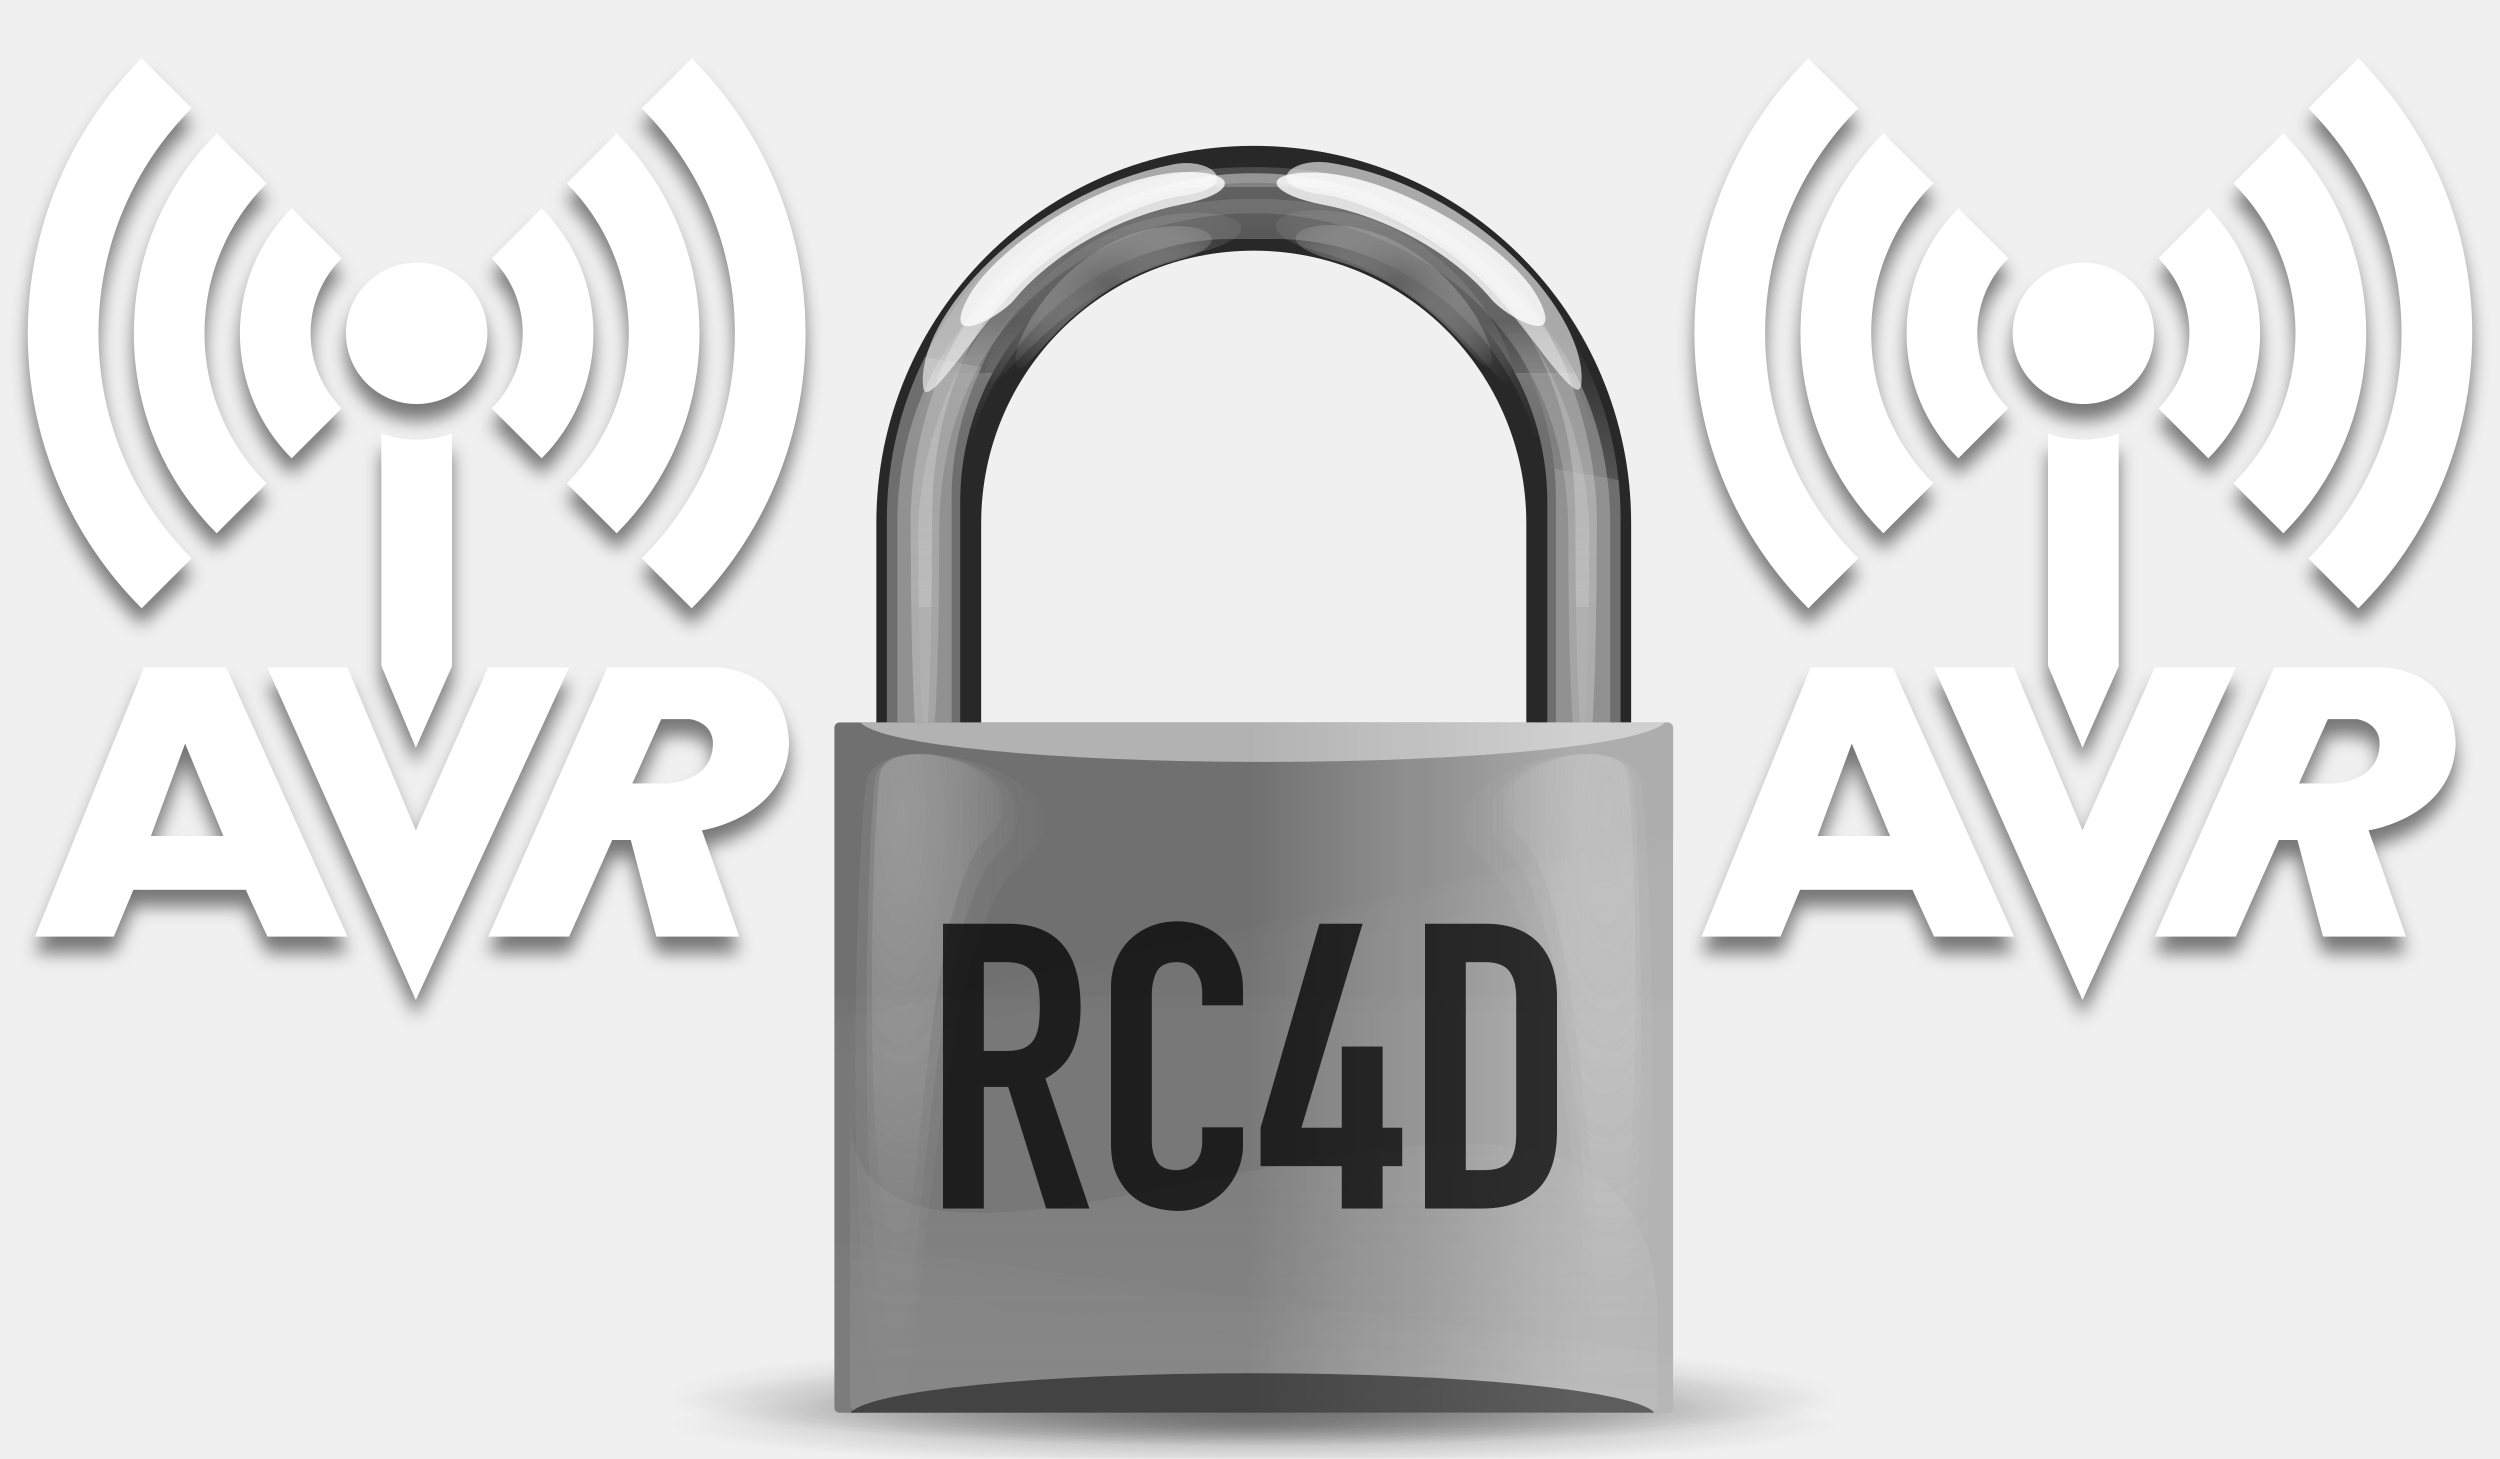
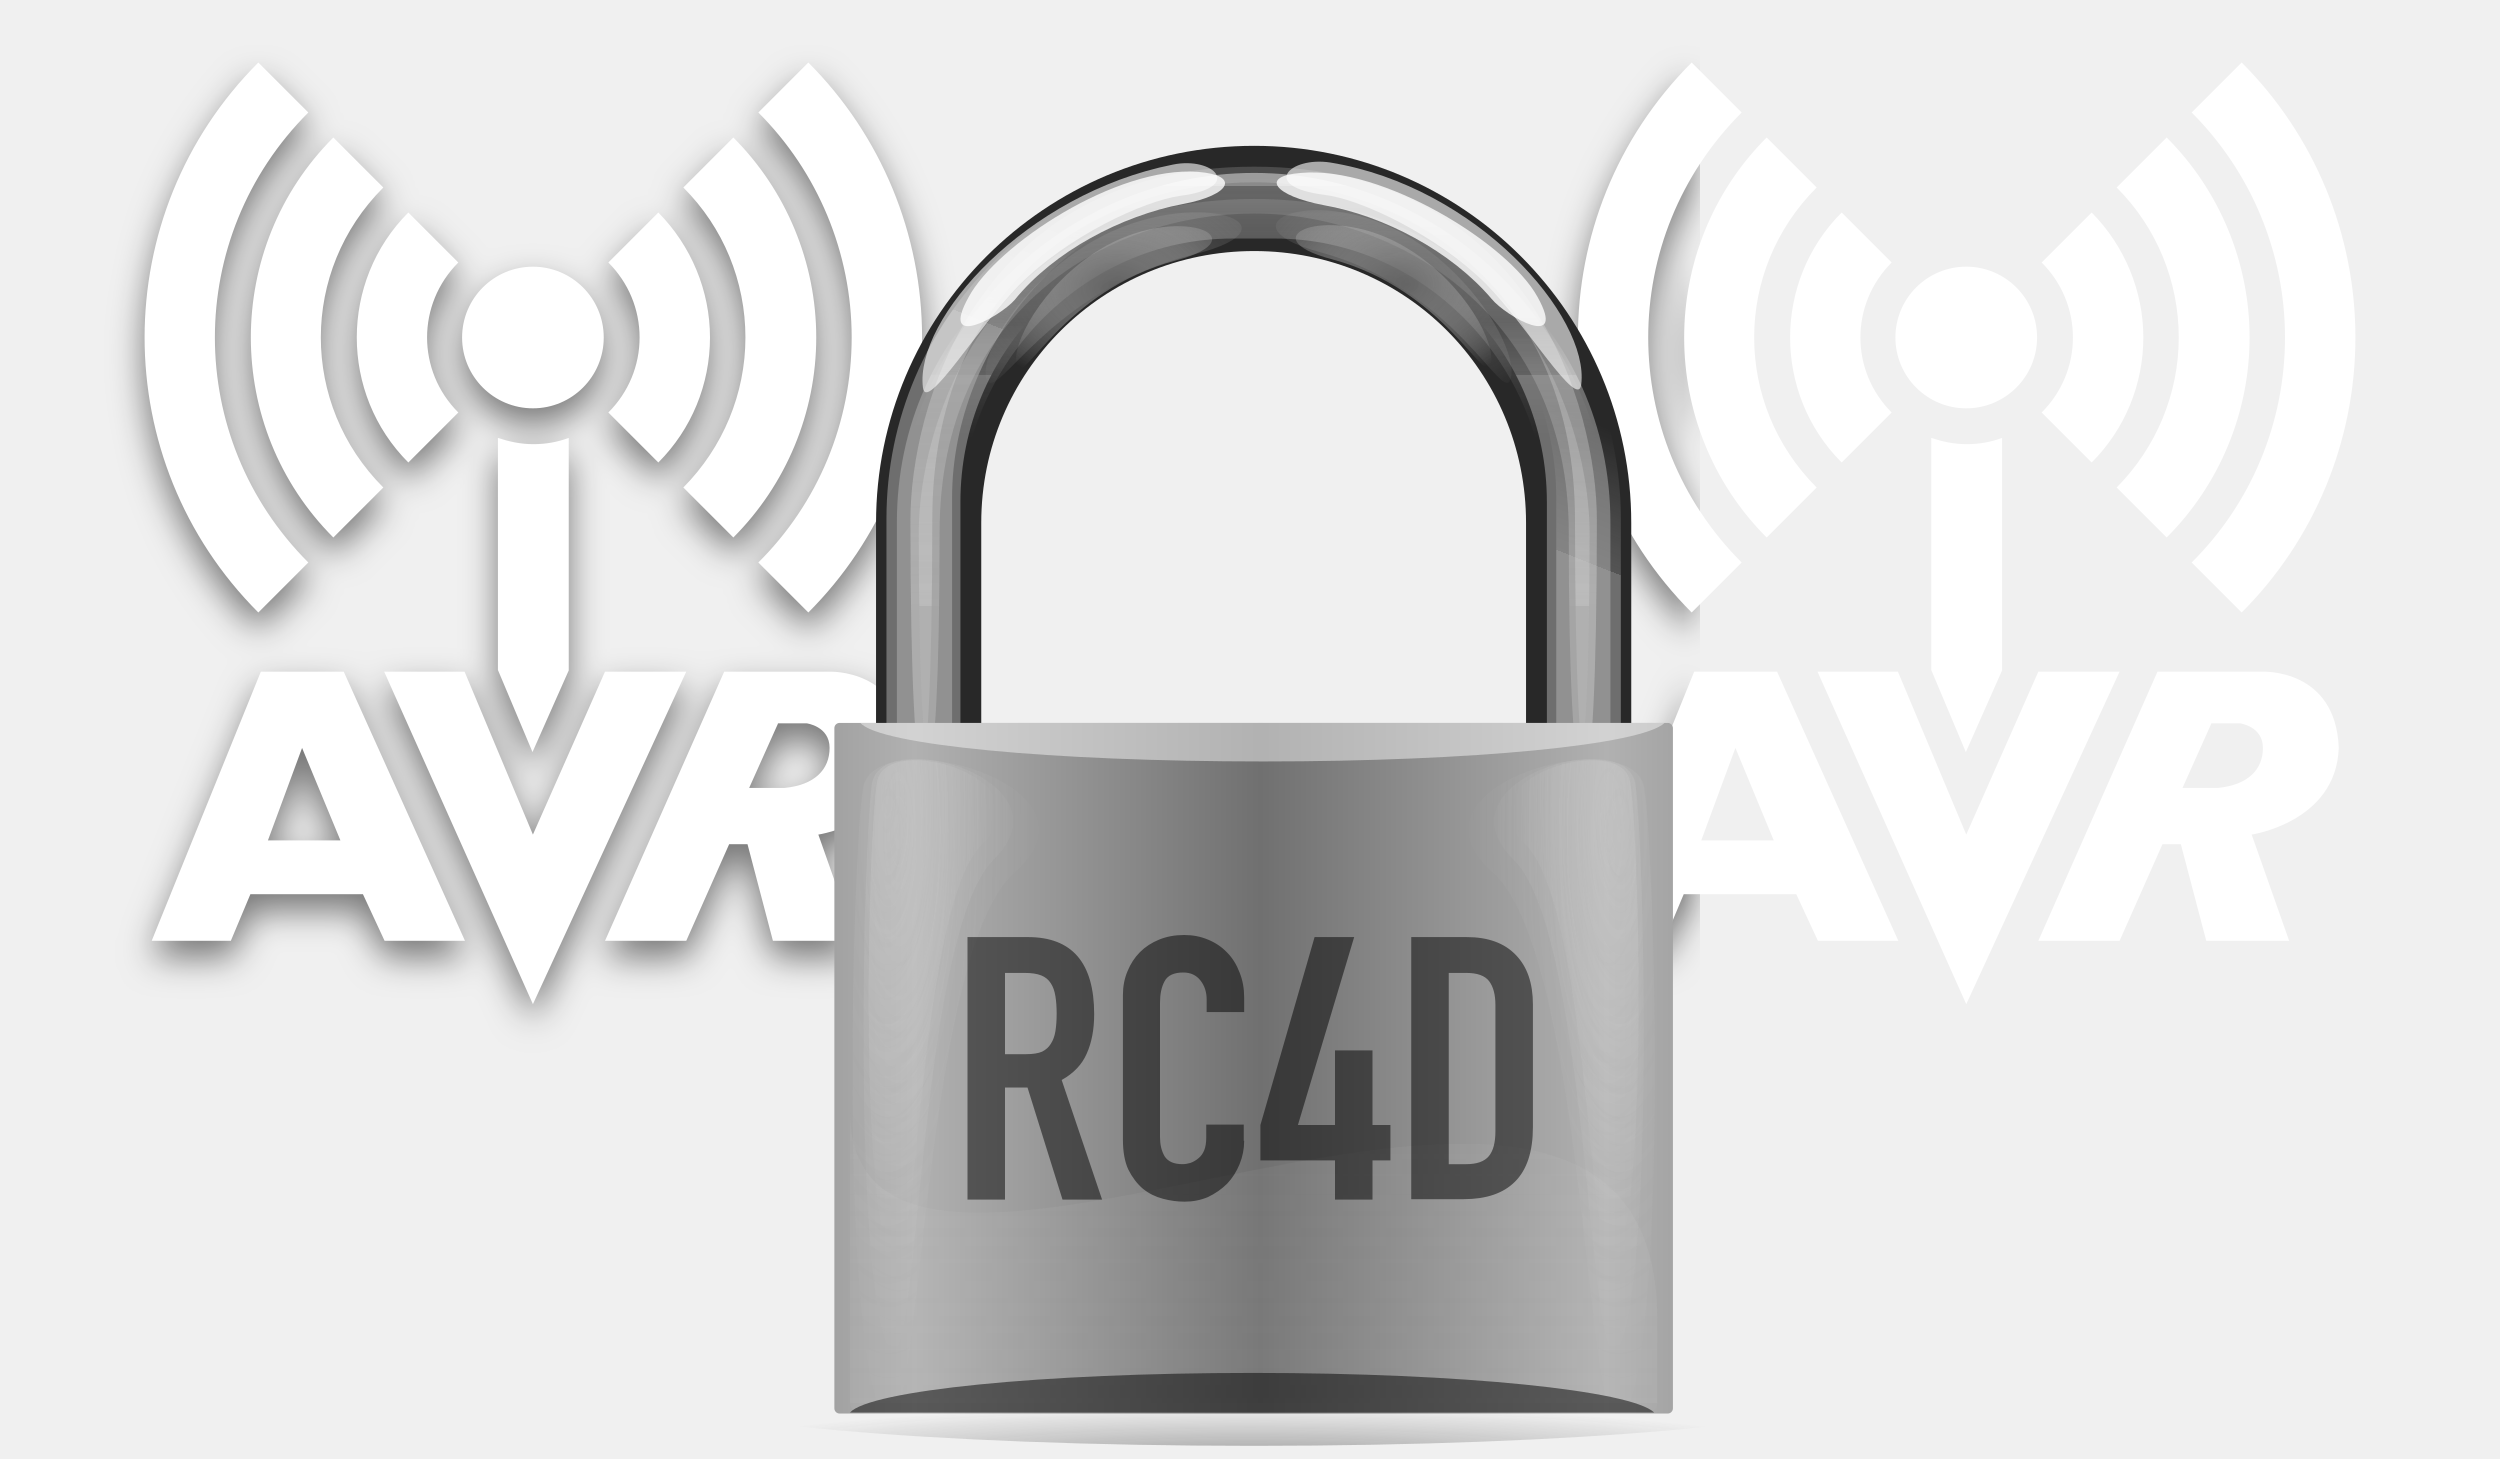
- <svg xmlns="http://www.w3.org/2000/svg" width="600" height="350" viewBox="0 0 600 350" version="1.1" xml:space="preserve" style="fill-rule:evenodd;clip-rule:evenodd;stroke-linecap:round;stroke-linejoin:round;stroke-miterlimit:1.5;">
-   <g>
-     <g>
-       <g style="filter:url(#_Effect1);">
-         <g>
-           <g opacity="0.5">
-             <path d="M100,84l80,-80l80,80l-80,80l-80,-80l-80,80l-80,-80l80,-80l80,80Z" style="fill:none;" />
-             <clipPath id="_clip2">
-               <path d="M100,84l80,-80l80,80l-80,80l-80,-80l-80,80l-80,-80l80,-80l80,80Z" />
-             </clipPath>
-             <g clip-path="url(#_clip2)">
-               <g>
-                 <circle cx="100" cy="84" r="33.941" style="fill:none;stroke:#000;stroke-width:16.97px;" />
-                 <circle cx="100" cy="84" r="59.397" style="fill:none;stroke:#000;stroke-width:16.97px;" />
-                 <circle cx="100" cy="84" r="84.853" style="fill:none;stroke:#000;stroke-width:16.97px;" />
-               </g>
-             </g>
-             <circle cx="100" cy="84" r="16.971" />
-             <path id="path3540" d="M34.554,164.181l-26.195,64.608l18.962,0l4.692,-11.241l26.977,0l5.18,11.241l19.255,0l-29.127,-64.608l-19.744,0Zm9.872,18.278l9.188,22.187l-17.398,0l8.21,-22.187Z" style="fill-rule:nonzero;" />
-             <path id="path4328" d="M64.146,164.181l35.651,79.819l36.825,-79.819l-19.476,0l-17.349,39.097l-16.421,-39.097l-19.23,0Z" style="fill-rule:nonzero;" />
-             <path id="path2890" d="M145.785,164.181l-28.639,64.608l19.451,0l10.337,-23.19l4.447,0l6.133,23.19l19.94,0l-8.993,-25.511c0,0 20.341,-2.983 20.917,-20.819c-0.656,-19.057 -18.278,-18.278 -18.278,-18.278l-25.315,0Zm12.902,12.413l6.94,0c0,0 5.473,0.66 5.473,5.865c0,5.205 -3.616,8.894 -10.849,9.579c-3.506,0 -7.172,0 -8.491,0l6.927,-15.444Z" style="fill-rule:nonzero;" />
-             <path d="M108.485,108.06l0,55.84l-8.688,19.579l-8.282,-19.72l0,-55.699c2.654,0.942 5.51,1.455 8.485,1.455c2.975,0 5.831,-0.513 8.485,-1.455Z" />
-           </g>
-         </g>
+ <svg xmlns="http://www.w3.org/2000/svg" xmlns:xlink="http://www.w3.org/1999/xlink" height="350" viewBox="0 0 600 350" width="600">
+   <symbol id="a" fill-rule="evenodd">
+     <g fill-rule="evenodd" transform="scale(2.5)" viewBox="0 0 128 128">
+       <path d="m64.4 2c-20.1 0-36.3 16.2-36.3 36.2v40.3h10.1v-40.3c0-14.5 11.7-26.1 26.2-26.1s26.1 11.6 26.1 26.1v40.3h10.1v-40.3c0-20-16.2-36.2-36.2-36.2z" fill="#282828" />
+       <path d="m64.4 4.6c-19 0-34.3 16.3-34.3 34.9v37.6c0 14.1 8.8 26 21.3 31-8.9-4.1-15.2-12.8-15.2-23.1v-47.4c0-14.3 11.6-26.7 26.1-26.7h4.1c14.5 0 26.1 12.4 26.1 26.7v47.4c0 10.3-6.2 19-15.2 23.1 12.5-5 21.3-16.9 21.3-31v-37.6c0-18.6-15.3-34.9-34.2-34.9z" fill="url(#v)" opacity=".7" />
+       <path d="m64.4 2.9c-19.6 0-35.3 15.6-35.3 34.9v39.1c0 14.7 9.1 27.2 21.9 32.4-9.2-4.3-15.6-13.4-15.6-24.1v-49.4c0-14.8 12-29.1 26.9-29.1h4.1c15 0 27 14.3 27 29.1v49.4c0 10.7-6.5 19.8-15.7 24.1 12.8-5.2 21.9-17.7 21.9-32.4v-39.1c0-19.3-15.7-34.9-35.2-34.9z" fill="url(#u)" opacity=".5" />
+       <path d="m49.5 12c-5.5 3.4-8.5 9.2-7.9 11.1.6 2.1 4.4-7.2 15.3-10.1 8.3-2.2 0-5.6-7.4-1z" fill="url(#t)" opacity=".8" />
+       <path d="m79.2 11.9c5.5 3.4 8.5 9.2 7.9 11.1-.6 2.1-4.4-7.2-15.2-10.1-8.4-2.2 0-5.6 7.3-1z" fill="url(#s)" opacity=".8" />
+       <path d="m64.4 6.3c-19 0-34.3 13-34.3 31.9v38.3c0 14.3 8.8 26.5 21.3 31.6-8.9-4.1-15.2-13-15.2-23.6v-48.3c0-14.5 11.6-26.2 26.1-26.2h4.1c14.5 0 26.1 11.7 26.1 26.2v48.3c0 10.6-6.2 19.5-15.2 23.6 12.5-5.1 21.3-17.3 21.3-31.6v-38.3c0-18.9-15.3-31.9-34.2-31.9z" fill="url(#r)" opacity=".5" />
+       <path d="m64.4 4c-26.8 0-33 23.4-33 33.9 0 31.6 2.1 31.6 2.1 0 0-23.2 16.4-32.4 30.9-32.4 14.4 0 30.8 10.1 30.8 32.4 0 31.6 2.1 31.6 2.1 0 0-10.5-6.2-33.9-32.9-33.9z" fill="url(#q)" opacity=".8" />
+       <path d="m64.4 7.1c-26.2 0-32.2 22.3-32.2 32 0 29 2 29 2 0 0-21.3 16.1-30.6 30.2-30.6s30.2 10.1 30.2 30.6c0 29 2 29 2 0 0-9.7-6.1-32-32.2-32z" fill="url(#p)" opacity=".6" />
+       <g fill="#fff">
+         <path d="m37 16.5c-2.9 5.2 3 1.9 4.4.3 3.8-4.7 10.3-8.1 16.1-9.2 4.8-.9 5.5-2.8 1.5-3.1-7.8-.6-19.3 7-22 12z" opacity=".8" />
+         <path d="m32.6 25.2c.3 2.5 5.3-5.8 9.2-9.8 4.8-4.8 12-8.1 15.5-8.6 6.2-.8 3.2-3.8-.7-3-14.1 2.8-24.8 14.8-24 21.4z" opacity=".6" />
+         <path d="m91.6 16.5c2.9 5.2-3 1.9-4.4.2-3.9-4.6-10.4-8-16.1-9-4.8-.9-6.2-2.8-2.2-3.1 7.8-.7 19.9 6.8 22.7 11.9z" opacity=".8" />
+         <path d="m95.8 24.9c-.3 2.6-5.3-5.8-9.2-9.7-4.8-4.7-12-8.1-15.5-8.5-6.2-.8-3.3-3.7.6-3.1 14.1 2.3 24.9 14.8 24.1 21.3z" opacity=".6" />
      </g>
-       <path d="M100,80l80,-80l80,80l-80,80l-80,-80l-80,80l-80,-80l80,-80l80,80Z" style="fill:none;" />
-       <clipPath id="_clip3">
-         <path d="M100,80l80,-80l80,80l-80,80l-80,-80l-80,80l-80,-80l80,-80l80,80Z" />
-       </clipPath>
-       <g clip-path="url(#_clip3)">
-         <g>
-           <circle cx="100" cy="80" r="33.941" style="fill:none;stroke:#fff;stroke-width:16.97px;" />
-           <circle cx="100" cy="80" r="59.397" style="fill:none;stroke:#fff;stroke-width:16.97px;" />
-           <circle cx="100" cy="80" r="84.853" style="fill:none;stroke:#fff;stroke-width:16.97px;" />
-         </g>
+       <path d="m49 11.1c-7.1 4.1-11 11-10.3 13.3.9 2.5 5.9-8.6 20-12 10.8-2.7 0-6.8-9.7-1.3z" fill="url(#o)" opacity=".4" />
+       <path d="m79.5 10.9c6.6 4.2 10.3 11.2 9.5 13.5-.7 2.5-5.3-8.7-18.3-12.2-10.1-2.7 0-6.8 8.8-1.3z" fill="url(#n)" opacity=".4" />
+       <path d="m120.7 124.8c0 2.2-25.2 4-56.3 4-31.2 0-56.4-1.8-56.4-4s25.2-4 56.4-4c31.1 0 56.3 1.8 56.3 4z" fill="url(#m)" opacity=".4" />
+       <path d="m120.7 121.8c0 2.7-25.2 5-56.3 5-31.2 0-56.4-2.3-56.4-5 0-2.8 25.2-5.1 56.4-5.1 31.1 0 56.3 2.3 56.3 5.1z" fill="url(#l)" opacity=".4" />
+       <path d="m120.7 122.8c0 2.2-25.2 4-56.3 4-31.2 0-56.4-1.8-56.4-4 0-2.3 25.2-4.1 56.4-4.1 31.1 0 56.3 1.8 56.3 4.1z" fill="url(#k)" opacity=".4" />
+       <rect fill="url(#A)" height="66.3" rx=".5" width="80.5" x="24.1" y="57.4" />
+       <rect fill="url(#z)" height="66.3" opacity="0" rx=".5" width="80.5" x="24.1" y="57.4" />
+       <rect fill="url(#y)" height="66.3" opacity="0" rx=".5" width="80.5" x="24.1" y="57.4" />
+       <rect fill="url(#x)" height="66.2" opacity="0" rx=".5" width="80.5" x="24.1" y="57.4" />
+       <path d="m26.6 57.4c1.8 2.1 18.2 3.7 38.7 3.7 20.2 0 36.3-1.6 38.5-3.7-.1 0-.1 0-.1 0z" fill="#f4f4f4" opacity=".5" />
+       <g transform="matrix(1.7 0 0 2 4.4 1.5)">
+         <path d="m14 30.8c-.5 2.6-1 19.3.7 22.8 1.6 3.5 1.4-16.6 5.2-19.8 4-3.2-5.5-5.5-5.9-3z" fill="url(#h)" opacity=".4" />
+         <path d="m13.7 30.9c-.5 3.1-1 22.6.8 26.8 1.9 4 1.6-19.5 6.1-23.2 4.5-3.8-6.4-6.5-6.9-3.6z" fill="url(#i)" opacity=".3" />
+         <path d="m13.2 31.1c-.6 3.4-1.3 25.3 1 30 2.3 4.6 2-21.9 7.6-26 5.6-4.2-8-7.3-8.6-4z" fill="url(#j)" opacity=".2" />
      </g>
-       <circle cx="100" cy="80" r="16.971" style="fill:#fff;" />
-       <path id="path35401" d="M34.554,160.181l-26.195,64.608l18.962,0l4.692,-11.241l26.977,0l5.18,11.241l19.255,0l-29.127,-64.608l-19.744,0Zm9.872,18.278l9.188,22.187l-17.398,0l8.21,-22.187Z" style="fill:#fff;fill-rule:nonzero;" />
-       <path id="path43281" d="M64.146,160.181l35.651,79.819l36.825,-79.819l-19.476,0l-17.349,39.097l-16.421,-39.097l-19.23,0Z" style="fill:#fff;fill-rule:nonzero;" />
-       <path id="path28901" d="M145.785,160.181l-28.639,64.608l19.451,0l10.337,-23.19l4.447,0l6.133,23.19l19.94,0l-8.993,-25.511c0,0 20.341,-2.983 20.917,-20.819c-0.656,-19.057 -18.278,-18.278 -18.278,-18.278l-25.315,0Zm12.902,12.413l6.94,0c0,0 5.473,0.66 5.473,5.865c0,5.205 -3.616,8.894 -10.849,9.579c-3.506,0 -7.172,0 -8.491,0l6.927,-15.444Z" style="fill:#fff;fill-rule:nonzero;" />
-       <path d="M108.485,104.06l0,55.84l-8.688,19.579l-8.282,-19.72l0,-55.699c2.654,0.942 5.51,1.455 8.485,1.455c2.975,0 5.831,-0.513 8.485,-1.455Z" style="fill:#fff;" />
+       <g transform="matrix(-1.7 0 0 2 124.3 1.5)">
+         <path d="m14 30.8c-.5 2.6-1 19.3.7 22.8 1.6 3.5 1.4-16.6 5.2-19.8 4-3.2-5.5-5.5-5.9-3z" fill="url(#h)" opacity=".4" />
+         <path d="m13.7 30.9c-.5 3.1-1 22.6.8 26.8 1.9 4 1.6-19.5 6.1-23.2 4.5-3.8-6.4-6.5-6.9-3.6z" fill="url(#i)" opacity=".3" />
+         <path d="m13.2 31.1c-.6 3.4-1.3 25.3 1 30 2.3 4.6 2-21.9 7.6-26 5.6-4.2-8-7.3-8.6-4z" fill="url(#j)" opacity=".2" />
+       </g>
+       <path d="m103.1 114.7v7.9c0 .6-.4 1-1 1h-75.5c-.6 0-1-.4-1-1v-28c0 29.5 77.5-20.9 77.5 20.1z" fill="url(#w)" opacity=".2" />
+       <path d="m25.6 123.6c1.9-2.1 18.2-3.8 38.7-3.8 20.2 0 36.3 1.7 38.5 3.8 0 0 0 0-.1 0z" opacity=".5" />
    </g>
-   </g>
-   <g>
-     <g>
-       <g style="filter:url(#_Effect4);">
-         <g>
-           <g opacity="0.5">
-             <path d="M500,84l80,-80l80,80l-80,80l-80,-80l-80,80l-80,-80l80,-80l80,80Z" style="fill:none;" />
-             <clipPath id="_clip5">
-               <path d="M500,84l80,-80l80,80l-80,80l-80,-80l-80,80l-80,-80l80,-80l80,80Z" />
-             </clipPath>
-             <g clip-path="url(#_clip5)">
-               <g>
-                 <circle cx="500" cy="84" r="33.941" style="fill:none;stroke:#000;stroke-width:16.97px;" />
-                 <circle cx="500" cy="84" r="59.397" style="fill:none;stroke:#000;stroke-width:16.97px;" />
-                 <circle cx="500" cy="84" r="84.853" style="fill:none;stroke:#000;stroke-width:16.97px;" />
-               </g>
-             </g>
-             <circle cx="500" cy="84" r="16.971" />
-             <path id="path35402" d="M434.554,164.181l-26.195,64.608l18.962,0l4.692,-11.241l26.977,0l5.18,11.241l19.255,0l-29.127,-64.608l-19.744,0Zm9.872,18.278l9.188,22.187l-17.398,0l8.21,-22.187Z" style="fill-rule:nonzero;" />
-             <path id="path43282" d="M464.146,164.181l35.651,79.819l36.825,-79.819l-19.476,0l-17.349,39.097l-16.421,-39.097l-19.23,0Z" style="fill-rule:nonzero;" />
-             <path id="path28902" d="M545.785,164.181l-28.639,64.608l19.451,0l10.337,-23.19l4.447,0l6.133,23.19l19.94,0l-8.993,-25.511c0,0 20.341,-2.983 20.917,-20.819c-0.656,-19.057 -18.278,-18.278 -18.278,-18.278l-25.315,0Zm12.902,12.413l6.94,0c0,0 5.473,0.66 5.473,5.865c0,5.205 -3.616,8.894 -10.849,9.579c-3.506,0 -7.172,0 -8.491,0l6.927,-15.444Z" style="fill-rule:nonzero;" />
-             <path d="M508.485,108.06l0,55.84l-8.688,19.579l-8.282,-19.72l0,-55.699c2.654,0.942 5.51,1.455 8.485,1.455c2.975,0 5.831,-0.513 8.485,-1.455Z" />
-           </g>
-         </g>
-       </g>
-       <path d="M500,80l80,-80l80,80l-80,80l-80,-80l-80,80l-80,-80l80,-80l80,80Z" style="fill:none;" />
-       <clipPath id="_clip6">
-         <path d="M500,80l80,-80l80,80l-80,80l-80,-80l-80,80l-80,-80l80,-80l80,80Z" />
-       </clipPath>
-       <g clip-path="url(#_clip6)">
-         <g>
-           <circle cx="500" cy="80" r="33.941" style="fill:none;stroke:#fff;stroke-width:16.97px;" />
-           <circle cx="500" cy="80" r="59.397" style="fill:none;stroke:#fff;stroke-width:16.97px;" />
-           <circle cx="500" cy="80" r="84.853" style="fill:none;stroke:#fff;stroke-width:16.97px;" />
-         </g>
-       </g>
-       <circle cx="500" cy="80" r="16.971" style="fill:#fff;" />
-       <path id="path35403" d="M434.554,160.181l-26.195,64.608l18.962,0l4.692,-11.241l26.977,0l5.18,11.241l19.255,0l-29.127,-64.608l-19.744,0Zm9.872,18.278l9.188,22.187l-17.398,0l8.21,-22.187Z" style="fill:#fff;fill-rule:nonzero;" />
-       <path id="path43283" d="M464.146,160.181l35.651,79.819l36.825,-79.819l-19.476,0l-17.349,39.097l-16.421,-39.097l-19.23,0Z" style="fill:#fff;fill-rule:nonzero;" />
-       <path id="path28903" d="M545.785,160.181l-28.639,64.608l19.451,0l10.337,-23.19l4.447,0l6.133,23.19l19.94,0l-8.993,-25.511c0,0 20.341,-2.983 20.917,-20.819c-0.656,-19.057 -18.278,-18.278 -18.278,-18.278l-25.315,0Zm12.902,12.413l6.94,0c0,0 5.473,0.66 5.473,5.865c0,5.205 -3.616,8.894 -10.849,9.579c-3.506,0 -7.172,0 -8.491,0l6.927,-15.444Z" style="fill:#fff;fill-rule:nonzero;" />
-       <path d="M508.485,104.06l0,55.84l-8.688,19.579l-8.282,-19.72l0,-55.699c2.654,0.942 5.51,1.455 8.485,1.455c2.975,0 5.831,-0.513 8.485,-1.455Z" style="fill:#fff;" />
-     </g>
-   </g>
-   <clipPath id="_clip7">
-     <rect x="140" y="30" width="320" height="320" />
-   </clipPath>
-   <g clip-path="url(#_clip7)">
-     <g id="g5908">
-       <g id="g5889">
-         <path id="rect2723" d="M300.898,35c-50.18,0 -90.577,40.397 -90.577,90.577l0,100.641l25.16,0l0,-100.641c0,-36.241 29.176,-65.417 65.417,-65.417c36.241,0 65.417,29.176 65.417,65.417l0,100.641l25.16,0l0,-100.641c0,-50.18 -40.397,-90.577 -90.577,-90.577Z" style="fill:#282828;" />
-         <path id="path3082" d="M300.898,41.573c-47.392,0 -85.545,40.767 -85.545,87.272l0,93.821c0,35.223 21.941,65.124 53.151,77.618c-22.362,-10.182 -38.055,-31.999 -38.055,-57.866l0,-118.511c0,-35.563 29.176,-66.553 65.417,-66.553l10.064,0c36.241,0 65.417,30.99 65.417,66.553l0,118.511c0,25.867 -15.693,47.684 -38.055,57.866c31.21,-12.494 53.151,-42.395 53.151,-77.618l0,-93.821c0,-46.505 -38.153,-87.272 -85.545,-87.272Z" style="fill:url(#_Linear8);" />
-         <path id="path2931" d="M300.898,37.135c-48.775,0 -88.042,39.002 -88.042,87.45l0,97.738c0,36.693 22.581,67.843 54.703,80.858c-23.015,-10.607 -39.166,-33.335 -39.166,-60.282l0,-123.459c0,-37.047 30.027,-72.705 67.326,-72.705l10.358,0c37.298,0 67.326,35.658 67.326,72.705l0,123.459c0,26.947 -16.151,49.675 -39.166,60.282c32.121,-13.015 54.702,-44.165 54.702,-80.858l0,-97.738c0,-48.448 -39.266,-87.45 -88.041,-87.45Z" style="fill:url(#_Linear9);" />
-         <path id="path2861" d="M263.677,60.008c-13.596,8.513 -21.247,23.025 -19.749,27.863c1.614,5.212 11.166,-18.084 38.208,-25.299c20.851,-5.563 -0.001,-14.121 -18.459,-2.564Z" style="fill:url(#_Radial10);" />
-         <path id="path2871" d="M338.119,59.758c13.596,8.513 21.247,23.025 19.749,27.863c-1.614,5.212 -11.167,-18.084 -38.208,-25.299c-20.852,-5.563 0.001,-14.122 18.459,-2.564Z" style="fill:url(#_Radial11);" />
-         <path id="rect2875" d="M300.898,45.699c-47.392,0 -85.545,32.486 -85.545,79.878l0,95.609c0,35.895 21.941,66.366 53.151,79.098c-22.362,-10.376 -38.055,-32.609 -38.055,-58.969l0,-120.77c0,-36.241 29.176,-65.456 65.417,-65.456l10.064,0c36.241,0 65.417,29.215 65.417,65.456l0,120.77c0,26.36 -15.693,48.593 -38.055,58.969c31.21,-12.732 53.151,-43.203 53.151,-79.098l0,-95.609c0,-47.392 -38.153,-79.878 -85.545,-79.878Z" style="fill:url(#_Linear12);" />
-         <path id="path2933" d="M300.898,40.097c-66.904,0 -82.344,58.288 -82.344,84.651c0,79.086 5.147,79.086 5.147,0c0,-57.997 41.156,-80.887 77.197,-80.887c36.04,0 77.197,25.256 77.197,80.887c0,79.086 5.147,79.086 5.147,0c0,-26.363 -15.44,-84.651 -82.344,-84.651Z" style="fill:url(#_Linear13);" />
-         <path id="path2885" d="M300.898,47.728c-65.417,0 -80.513,55.751 -80.513,79.969c0,72.655 5.032,72.655 5.032,0c0,-53.28 40.241,-76.512 75.481,-76.512c35.239,0 75.481,25.405 75.481,76.512c0,72.655 5.032,72.655 5.032,0c0,-24.218 -15.096,-79.969 -80.513,-79.969Z" style="fill:url(#_Linear14);" />
-         <path id="path2897" d="M232.449,71.219c-7.188,13.12 7.568,4.828 10.995,0.684c9.635,-11.647 25.919,-20.09 40.213,-22.846c11.987,-2.311 13.814,-6.939 3.944,-7.705c-19.681,-1.528 -48.261,17.289 -55.152,29.867Z" style="fill:#fff;fill-opacity:0.8;" />
-         <path id="path2901" d="M221.559,92.889c0.762,6.412 13.158,-14.494 22.919,-24.309c11.921,-11.987 29.991,-20.377 38.684,-21.486c15.496,-1.976 8.14,-9.57 -1.572,-7.651c-35.3,6.973 -61.974,37.096 -60.031,53.446Z" style="fill:#fff;fill-opacity:0.6;" />
-         <path id="path2909" d="M368.95,71.129c7.236,13.094 -7.55,4.856 -10.992,0.725c-9.678,-11.612 -25.993,-19.995 -40.297,-22.698c-11.995,-2.267 -15.371,-6.88 -5.503,-7.683c19.674,-1.6 49.855,17.103 56.792,29.656Z" style="fill:#fff;fill-opacity:0.8;" />
-         <path id="path2911" d="M379.496,92.312c-0.739,6.414 -13.212,-14.446 -23.009,-24.225c-11.965,-11.943 -30.065,-20.267 -38.762,-21.343c-15.504,-1.919 -8.231,-9.238 1.542,-7.656c35.354,5.754 62.112,36.867 60.229,53.224Z" style="fill:#fff;fill-opacity:0.6;" />
-         <path id="path2953" d="M262.58,57.846c-17.723,10.122 -27.697,27.378 -25.744,33.13c2.104,6.198 14.557,-21.503 49.808,-30.081c27.181,-6.615 -0.002,-16.792 -24.064,-3.049Z" style="fill:url(#_Radial15);" />
-         <path id="path2957" d="M338.851,57.363c16.352,10.296 25.554,27.846 23.752,33.696c-1.941,6.304 -13.43,-21.87 -45.953,-30.595c-25.078,-6.727 0.002,-17.078 22.201,-3.101Z" style="fill:url(#_Radial16);" />
-         <path id="path3055" d="M441.796,341.956c0,5.558 -63.082,10.064 -140.898,10.064c-77.816,0 -140.898,-4.506 -140.898,-10.064c0,-5.558 63.082,-10.064 140.898,-10.064c77.816,0 140.898,4.506 140.898,10.064Z" style="fill:url(#_Radial17);" />
-         <path id="path3065" d="M441.796,334.408c0,6.948 -63.082,12.58 -140.898,12.58c-77.816,0 -140.898,-5.632 -140.898,-12.58c0,-6.948 63.082,-12.58 140.898,-12.58c77.816,0 140.898,5.632 140.898,12.58Z" style="fill:url(#_Radial18);" />
-         <path id="path3067" d="M441.796,336.924c0,5.558 -63.082,10.064 -140.898,10.064c-77.816,0 -140.898,-4.506 -140.898,-10.064c0,-5.558 63.082,-10.064 140.898,-10.064c77.816,0 140.898,4.506 140.898,10.064Z" style="fill:url(#_Radial19);" />
-       </g>
-       <path id="rect1941" d="M401.539,174.648c0,-0.69 -0.56,-1.25 -1.25,-1.25l-198.782,0c-0.69,0 -1.25,0.56 -1.25,1.25l0,163.148c0,0.689 0.56,1.25 1.25,1.25l198.782,0c0.69,0 1.25,-0.561 1.25,-1.25l0,-163.148Z" style="fill:url(#_Linear20);" />
-       <path id="rect2709" d="M401.539,174.648c0,-0.69 -0.56,-1.25 -1.25,-1.25l-198.782,0c-0.69,0 -1.25,0.56 -1.25,1.25l0,163.148c0,0.689 0.56,1.25 1.25,1.25l198.782,0c0.69,0 1.25,-0.561 1.25,-1.25l0,-163.148Z" style="fill:url(#_Linear21);" />
-       <path id="rect2734" d="M401.539,174.648c0,-0.69 -0.56,-1.25 -1.25,-1.25l-198.782,0c-0.69,0 -1.25,0.56 -1.25,1.25l0,163.148c0,0.689 0.56,1.25 1.25,1.25l198.782,0c0.69,0 1.25,-0.561 1.25,-1.25l0,-163.148Z" style="fill:url(#_Linear22);" />
-       <path id="rect2738" d="M401.539,174.648c0,-0.69 -0.56,-1.25 -1.25,-1.25l-198.782,0c-0.69,0 -1.25,0.56 -1.25,1.25l0,162.898c0,0.689 0.56,1.25 1.25,1.25l198.782,0c0.69,0 1.25,-0.561 1.25,-1.25l0,-162.898Z" style="fill:url(#_Linear23);" />
-       <path id="path2727" d="M206.547,173.398c4.525,5.304 45.363,9.465 96.638,9.465c50.572,0 90.733,-4.117 96.21,-9.317c-0.077,-0.008 -0.064,-0.148 -0.143,-0.148l-192.705,0Z" style="fill:#f4f4f4;fill-opacity:0.5;" />
-       <g id="g2798">
-         <path id="path2778" d="M211.111,186.138c-1.889,13.027 -4.001,95.657 2.994,113.348c6.843,17.306 5.988,-82.567 22.667,-98.287c16.857,-15.887 -23.879,-27.347 -25.661,-15.061Z" style="fill:url(#_Radial24);" />
-         <path id="path2790" d="M210.069,187.004c-2.181,15.207 -4.618,111.67 3.454,132.324c7.897,20.203 6.91,-96.39 26.159,-114.743c19.451,-18.546 -27.557,-31.924 -29.613,-17.581Z" style="fill:url(#_Radial25);" />
-         <path id="path2794" d="M207.932,187.749c-2.71,17.086 -5.738,125.461 4.293,148.664c9.813,22.698 8.586,-108.292 32.505,-128.911c24.171,-20.837 -34.243,-35.867 -36.798,-19.753Z" style="fill:url(#_Radial26);" />
-       </g>
-       <g id="g2803">
-         <path id="path2805" d="M390.684,186.138c1.89,13.027 4.002,95.657 -2.993,113.348c-6.843,17.306 -5.988,-82.567 -22.668,-98.287c-16.856,-15.887 23.879,-27.347 25.661,-15.061Z" style="fill:url(#_Radial27);" />
-         <path id="path2807" d="M391.727,187.004c2.18,15.207 4.618,111.67 -3.455,132.324c-7.897,20.203 -6.91,-96.39 -26.158,-114.743c-19.452,-18.546 27.557,-31.924 29.613,-17.581Z" style="fill:url(#_Radial28);" />
-         <path id="path2809" d="M393.864,187.749c2.709,17.086 5.738,125.461 -4.293,148.664c-9.813,22.698 -8.587,-108.292 -32.505,-128.911c-24.171,-20.837 34.242,-35.867 36.798,-19.753Z" style="fill:url(#_Radial29);" />
-       </g>
-       <path id="rect3077" d="M397.789,316.812l0,19.718c0,1.393 -1.08,2.516 -2.422,2.516l-188.938,0c-1.342,0 -2.422,-1.123 -2.422,-2.516l0,-70.039c0,73.791 193.782,-52.197 193.782,50.321Z" style="fill:url(#_Linear30);" />
-       <path id="path2768" d="M204.116,339.046c4.526,-5.305 45.364,-9.466 96.639,-9.466c50.571,0 90.733,4.118 96.21,9.318c-0.078,0.008 -0.064,0.148 -0.143,0.148l-192.706,0Z" style="fill-opacity:0.5;" />
-     </g>
-   </g>
-   <path d="M236.112,252.223l5.568,0c1.728,0 3.104,-0.24 4.128,-0.72c1.024,-0.48 1.808,-1.168 2.352,-2.064c0.544,-0.896 0.912,-2 1.104,-3.312c0.192,-1.312 0.288,-2.832 0.288,-4.56c0,-1.728 -0.096,-3.248 -0.288,-4.56c-0.192,-1.312 -0.592,-2.432 -1.2,-3.36c-0.608,-0.928 -1.456,-1.616 -2.544,-2.064c-1.088,-0.448 -2.528,-0.672 -4.32,-0.672l-5.088,0l0,21.312Zm-9.792,-30.528l15.744,0c11.52,0 17.28,6.688 17.28,20.064c0,3.968 -0.624,7.376 -1.872,10.224c-1.248,2.848 -3.44,5.136 -6.576,6.864l10.56,31.2l-10.368,0l-9.12,-29.184l-5.856,0l0,29.184l-9.792,0l0,-68.352Z" style="fill-opacity:0.749;fill-rule:nonzero;" />
-   <path d="M298.32,274.783c0,2.112 -0.4,4.128 -1.2,6.048c-0.8,1.92 -1.904,3.6 -3.312,5.04c-1.408,1.44 -3.056,2.592 -4.944,3.456c-1.888,0.864 -3.92,1.296 -6.096,1.296c-1.856,0 -3.744,-0.256 -5.664,-0.768c-1.92,-0.512 -3.648,-1.392 -5.184,-2.64c-1.536,-1.248 -2.8,-2.896 -3.792,-4.944c-0.992,-2.048 -1.488,-4.64 -1.488,-7.776l0,-37.632c0,-2.24 0.384,-4.32 1.152,-6.24c0.768,-1.92 1.856,-3.584 3.264,-4.992c1.408,-1.408 3.088,-2.512 5.04,-3.312c1.952,-0.8 4.112,-1.2 6.48,-1.2c2.24,0 4.32,0.4 6.24,1.2c1.92,0.8 3.584,1.92 4.992,3.36c1.408,1.44 2.512,3.168 3.312,5.184c0.8,2.016 1.2,4.208 1.2,6.576l0,3.84l-9.792,0l0,-3.264c0,-1.92 -0.544,-3.584 -1.632,-4.992c-1.088,-1.408 -2.56,-2.112 -4.416,-2.112c-2.432,0 -4.048,0.752 -4.848,2.256c-0.8,1.504 -1.2,3.408 -1.2,5.712l0,34.944c0,1.984 0.432,3.648 1.296,4.992c0.864,1.344 2.416,2.016 4.656,2.016c0.64,0 1.328,-0.112 2.064,-0.336c0.736,-0.224 1.408,-0.592 2.016,-1.104c0.608,-0.512 1.104,-1.216 1.488,-2.112c0.384,-0.896 0.576,-2.016 0.576,-3.36l0,-3.36l9.792,0l0,4.224Z" style="fill-opacity:0.749;fill-rule:nonzero;" />
-   <path d="M322.032,279.871l-19.488,0l0,-9.216l14.112,-48.96l10.368,0l-14.688,48.96l9.696,0l0,-19.488l9.792,0l0,19.488l4.704,0l0,9.216l-4.704,0l0,10.176l-9.792,0l0,-10.176Z" style="fill-opacity:0.749;fill-rule:nonzero;" />
-   <path d="M342,221.695l14.496,0c5.568,0 9.824,1.552 12.768,4.656c2.944,3.104 4.416,7.44 4.416,13.008l0,31.968c0,6.4 -1.552,11.12 -4.656,14.16c-3.104,3.04 -7.568,4.56 -13.392,4.56l-13.632,0l0,-68.352Zm9.792,59.136l4.512,0c2.752,0 4.704,-0.688 5.856,-2.064c1.152,-1.376 1.728,-3.536 1.728,-6.48l0,-32.928c0,-2.688 -0.544,-4.768 -1.632,-6.24c-1.088,-1.472 -3.072,-2.208 -5.952,-2.208l-4.512,0l0,49.92Z" style="fill-opacity:0.749;fill-rule:nonzero;" />
-   <defs>
-     <filter id="_Effect1" filterUnits="userSpaceOnUse" x="-72" y="-8" width="344" height="264">
-       <feGaussianBlur in="SourceGraphic" stdDeviation="2" />
-     </filter>
-     <filter id="_Effect4" filterUnits="userSpaceOnUse" x="328" y="-8" width="344" height="264">
-       <feGaussianBlur in="SourceGraphic" stdDeviation="2" />
-     </filter>
-     <linearGradient id="_Linear8" x1="0" y1="0" x2="1" y2="0" gradientUnits="userSpaceOnUse" gradientTransform="matrix(3.76123e-15,61.4255,-61.4255,3.76123e-15,286.735,44.9185)">
-       <stop offset="0" style="stop-color:#b3b3b3;stop-opacity:0.65" />
-       <stop offset="0" style="stop-color:#d9d9d9;stop-opacity:0.324" />
-       <stop offset="1" style="stop-color:#fff;stop-opacity:0" />
-     </linearGradient>
-     <linearGradient id="_Linear9" x1="0" y1="0" x2="1" y2="0" gradientUnits="userSpaceOnUse" gradientTransform="matrix(5.57055,-31.4113,31.4113,5.57055,296.922,99.0595)">
-       <stop offset="0" style="stop-color:#b3b3b3;stop-opacity:0.5" />
-       <stop offset="0" style="stop-color:#d9d9d9;stop-opacity:0.249" />
-       <stop offset="1" style="stop-color:#fff;stop-opacity:0" />
-     </linearGradient>
-     <radialGradient id="_Radial10" cx="0" cy="0" r="1" gradientUnits="userSpaceOnUse" gradientTransform="matrix(35.9001,0,0,26.1907,266.755,68.734)">
-       <stop offset="0" style="stop-color:#686868;stop-opacity:0.8" />
-       <stop offset="1" style="stop-color:#fff;stop-opacity:0" />
-     </radialGradient>
-     <radialGradient id="_Radial11" cx="0" cy="0" r="1" gradientUnits="userSpaceOnUse" gradientTransform="matrix(-35.9001,0,0,26.1907,335.041,68.4837)">
-       <stop offset="0" style="stop-color:#686868;stop-opacity:0.8" />
-       <stop offset="1" style="stop-color:#fff;stop-opacity:0" />
-     </radialGradient>
-     <linearGradient id="_Linear12" x1="0" y1="0" x2="1" y2="0" gradientUnits="userSpaceOnUse" gradientTransform="matrix(7.55579e-16,-12.3395,12.3395,7.55579e-16,298.102,89.3902)">
-       <stop offset="0" style="stop-color:#b3b3b3;stop-opacity:0.5" />
-       <stop offset="0" style="stop-color:#d9d9d9;stop-opacity:0.249" />
-       <stop offset="1" style="stop-color:#fff;stop-opacity:0" />
-     </linearGradient>
-     <linearGradient id="_Linear13" x1="0" y1="0" x2="1" y2="0" gradientUnits="userSpaceOnUse" gradientTransform="matrix(1.12925e-14,-184.42,184.42,1.12925e-14,319.571,144.317)">
-       <stop offset="0" style="stop-color:#b3b3b3;stop-opacity:0.8" />
-       <stop offset="0" style="stop-color:#d9d9d9;stop-opacity:0.398" />
-       <stop offset="1" style="stop-color:#fff;stop-opacity:0" />
-     </linearGradient>
-     <linearGradient id="_Linear14" x1="0" y1="0" x2="1" y2="0" gradientUnits="userSpaceOnUse" gradientTransform="matrix(1.03741e-14,-169.423,169.423,1.03741e-14,319.155,145.675)">
-       <stop offset="0" style="stop-color:#b3b3b3;stop-opacity:0.6" />
-       <stop offset="0" style="stop-color:#d9d9d9;stop-opacity:0.299" />
-       <stop offset="1" style="stop-color:#fff;stop-opacity:0" />
-     </linearGradient>
-     <radialGradient id="_Radial15" cx="0" cy="0" r="1" gradientUnits="userSpaceOnUse" gradientTransform="matrix(46.7992,0,0,31.1418,266.593,68.2212)">
-       <stop offset="0" style="stop-color:#686868;stop-opacity:0.4" />
-       <stop offset="1" style="stop-color:#fff;stop-opacity:0" />
-     </radialGradient>
-     <radialGradient id="_Radial16" cx="0" cy="0" r="1" gradientUnits="userSpaceOnUse" gradientTransform="matrix(-43.1773,0,0,31.6735,335.149,67.9159)">
-       <stop offset="0" style="stop-color:#686868;stop-opacity:0.4" />
-       <stop offset="1" style="stop-color:#fff;stop-opacity:0" />
-     </radialGradient>
-     <radialGradient id="_Radial17" cx="0" cy="0" r="1" gradientUnits="userSpaceOnUse" gradientTransform="matrix(140.898,0,0,10.0641,300.898,341.956)">
-       <stop offset="0" style="stop-color:#282828;stop-opacity:0.4" />
-       <stop offset="1" style="stop-color:#282828;stop-opacity:0" />
-     </radialGradient>
-     <radialGradient id="_Radial18" cx="0" cy="0" r="1" gradientUnits="userSpaceOnUse" gradientTransform="matrix(140.898,0,0,12.5801,300.898,334.407)">
-       <stop offset="0" style="stop-color:#282828;stop-opacity:0.4" />
-       <stop offset="1" style="stop-color:#282828;stop-opacity:0" />
-     </radialGradient>
-     <radialGradient id="_Radial19" cx="0" cy="0" r="1" gradientUnits="userSpaceOnUse" gradientTransform="matrix(140.898,0,0,10.0641,300.898,336.924)">
-       <stop offset="0" style="stop-color:#282828;stop-opacity:0.4" />
-       <stop offset="1" style="stop-color:#282828;stop-opacity:0" />
-     </radialGradient>
-     <linearGradient id="_Linear20" x1="0" y1="0" x2="1" y2="0" gradientUnits="userSpaceOnUse" gradientTransform="matrix(81.2827,0,0,81.2827,299.18,273.786)">
-       <stop offset="0" style="stop-color:#707070;stop-opacity:1" />
-       <stop offset="1" style="stop-color:#b1b1b1;stop-opacity:1" />
-     </linearGradient>
-     <linearGradient id="_Linear21" x1="0" y1="0" x2="1" y2="0" gradientUnits="userSpaceOnUse" gradientTransform="matrix(2.62319e-16,4.284,-4.284,2.62319e-16,301.253,239.086)">
-       <stop offset="0" style="stop-color:#868686;stop-opacity:0.03" />
-       <stop offset="0" style="stop-color:#a8a8a8;stop-opacity:0.03" />
-       <stop offset="0" style="stop-color:#cbcbcb;stop-opacity:0.03" />
-       <stop offset="1" style="stop-color:#fff;stop-opacity:0.03" />
-     </linearGradient>
-     <linearGradient id="_Linear22" x1="0" y1="0" x2="1" y2="0" gradientUnits="userSpaceOnUse" gradientTransform="matrix(1.91037,8.56766,-8.56766,1.91037,274.449,228.376)">
-       <stop offset="0" style="stop-color:#868686;stop-opacity:0.03" />
-       <stop offset="0" style="stop-color:#a8a8a8;stop-opacity:0.03" />
-       <stop offset="0" style="stop-color:#cbcbcb;stop-opacity:0.03" />
-       <stop offset="1" style="stop-color:#fff;stop-opacity:0.03" />
-     </linearGradient>
-     <linearGradient id="_Linear23" x1="0" y1="0" x2="1" y2="0" gradientUnits="userSpaceOnUse" gradientTransform="matrix(-1.42251,10.71,-10.71,-1.42251,237.953,303.346)">
-       <stop offset="0" style="stop-color:#868686;stop-opacity:0.03" />
-       <stop offset="0" style="stop-color:#a8a8a8;stop-opacity:0.03" />
-       <stop offset="0" style="stop-color:#cbcbcb;stop-opacity:0.03" />
-       <stop offset="1" style="stop-color:#fff;stop-opacity:0.03" />
-     </linearGradient>
-     <radialGradient id="_Radial24" cx="0" cy="0" r="1" gradientUnits="userSpaceOnUse" gradientTransform="matrix(28.2338,0,0,107.745,216.535,193.437)">
-       <stop offset="0" style="stop-color:#b3b3b3;stop-opacity:0.403" />
-       <stop offset="0" style="stop-color:#d9d9d9;stop-opacity:0.201" />
-       <stop offset="1" style="stop-color:#fff;stop-opacity:0" />
-     </radialGradient>
-     <radialGradient id="_Radial25" cx="0" cy="0" r="1" gradientUnits="userSpaceOnUse" gradientTransform="matrix(32.5816,0,0,125.783,216.327,195.524)">
-       <stop offset="0" style="stop-color:#b3b3b3;stop-opacity:0.3" />
-       <stop offset="0" style="stop-color:#d9d9d9;stop-opacity:0.149" />
-       <stop offset="1" style="stop-color:#fff;stop-opacity:0" />
-     </radialGradient>
-     <radialGradient id="_Radial26" cx="0" cy="0" r="1" gradientUnits="userSpaceOnUse" gradientTransform="matrix(40.4867,0,0,141.316,215.709,197.321)">
-       <stop offset="0" style="stop-color:#b3b3b3;stop-opacity:0.2" />
-       <stop offset="0" style="stop-color:#d9d9d9;stop-opacity:0.1" />
-       <stop offset="1" style="stop-color:#fff;stop-opacity:0" />
-     </radialGradient>
-     <radialGradient id="_Radial27" cx="0" cy="0" r="1" gradientUnits="userSpaceOnUse" gradientTransform="matrix(-28.2338,0,0,107.745,385.261,193.437)">
-       <stop offset="0" style="stop-color:#b3b3b3;stop-opacity:0.403" />
-       <stop offset="0" style="stop-color:#d9d9d9;stop-opacity:0.201" />
-       <stop offset="1" style="stop-color:#fff;stop-opacity:0" />
-     </radialGradient>
-     <radialGradient id="_Radial28" cx="0" cy="0" r="1" gradientUnits="userSpaceOnUse" gradientTransform="matrix(-32.5816,0,0,125.783,385.468,195.524)">
-       <stop offset="0" style="stop-color:#b3b3b3;stop-opacity:0.3" />
-       <stop offset="0" style="stop-color:#d9d9d9;stop-opacity:0.149" />
-       <stop offset="1" style="stop-color:#fff;stop-opacity:0" />
-     </radialGradient>
-     <radialGradient id="_Radial29" cx="0" cy="0" r="1" gradientUnits="userSpaceOnUse" gradientTransform="matrix(-40.4867,0,0,141.316,386.087,197.321)">
-       <stop offset="0" style="stop-color:#b3b3b3;stop-opacity:0.2" />
-       <stop offset="0" style="stop-color:#d9d9d9;stop-opacity:0.1" />
-       <stop offset="1" style="stop-color:#fff;stop-opacity:0" />
-     </radialGradient>
-     <linearGradient id="_Linear30" x1="0" y1="0" x2="1" y2="0" gradientUnits="userSpaceOnUse" gradientTransform="matrix(6.62436e-15,-108.184,108.184,6.62436e-15,289.923,340.989)">
-       <stop offset="0" style="stop-color:#b3b3b3;stop-opacity:0.25" />
-       <stop offset="0" style="stop-color:#d9d9d9;stop-opacity:0.125" />
-       <stop offset="1" style="stop-color:#fff;stop-opacity:0" />
-     </linearGradient>
-   </defs>
+   </symbol>
+   <symbol id="b">
+     <path clip-rule="evenodd" d="m194 15-12 12c14.3 14.3 22.4 33.7 22.4 54s-8 39.7-22.4 54l12 12c17.5-17.5 27.3-41.2 27.3-66s-9.8-48.5-27.3-66zm-18 18-12 12c9.6 9.6 14.9 22.5 14.9 36s-5.4 26.4-14.9 36l12 12c12.7-12.7 19.9-30 19.9-48s-7.2-35.3-19.9-48zm-18 18-12 12c4.8 4.8 7.5 11.2 7.5 18s-2.7 13.2-7.5 18l12 12c8-8 12.4-18.8 12.4-30s-4.5-22-12.4-30zm-21.5 54.1v55.8l-8.7 19.6-8.3-19.7v-55.7c2.7.9 5.5 1.5 8.5 1.5s5.8-.5 8.5-1.5zm37.3 56.1-28.6 64.6h19.5l10.3-23.2h4.4l6.1 23.2h19.9l-9-25.5s20.3-3 20.9-20.8c-.7-19.1-18.3-18.3-18.3-18.3h-25.3zm12.9 12.4h6.9s5.5.7 5.5 5.9-3.6 8.9-10.8 9.6c-3.5 0-7.2 0-8.5 0l6.9-15.4zm-94.5-12.4 35.7 79.8 36.8-79.8h-19.5l-17.3 39.1-16.4-39.1h-19.2zm-29.6 0-26.2 64.6h19l4.7-11.2h27l5.2 11.2h19.3l-29.1-64.6h-19.7zm9.9 18.3 9.2 22.2h-17.4zm72.4-98.5a17 17 0 0 1 -17 17 17 17 0 0 1 -17-17 17 17 0 0 1 17-17 17 17 0 0 1 17 17zm-82.9-66c-36.4 36.4-36.4 95.6 0 132l12-12c-29.9-29.9-29.9-78.1 0-108zm18 18c-26.4 26.4-26.4 69.6 0 96l12-12c-20-20-20-52 0-72zm18 18c-16.5 16.5-16.5 43.5 0 60l12-12c-10-10-10-26 0-36z" fill-rule="evenodd" height="256" stroke-linecap="round" stroke-linejoin="round" stroke-miterlimit="1.5" viewBox="0 0 256 256" width="256" />
+   </symbol>
+   <filter id="c" color-interpolation-filters="sRGB" height="3" width="3" x="-1" y="-1">
+     <feGaussianBlur stdDeviation="4.126" />
+   </filter>
+   <linearGradient id="d">
+     <stop offset="0" stop-color="#282828" />
+     <stop offset="1" stop-color="#282828" stop-opacity="0" />
+   </linearGradient>
+   <linearGradient id="e">
+     <stop offset="0" stop-color="#686868" />
+     <stop offset="1" stop-color="#fff" stop-opacity="0" />
+   </linearGradient>
+   <linearGradient id="f">
+     <stop offset="0" stop-color="#b3b3b3" />
+     <stop offset="0" stop-color="#d9d9d9" stop-opacity=".5" />
+     <stop offset="1" stop-color="#fff" stop-opacity="0" />
+   </linearGradient>
+   <linearGradient id="g">
+     <stop offset="0" stop-color="#868686" />
+     <stop offset="0" stop-color="#a8a8a8" />
+     <stop offset="0" stop-color="#cbcbcb" />
+     <stop offset="1" stop-color="#fff" />
+   </linearGradient>
+   <radialGradient id="h" cx="20.4" cy="22.5" gradientTransform="matrix(.4 0 0 1.4 6.4 -.1)" gradientUnits="userSpaceOnUse" r="15.2" xlink:href="#f" />
+   <radialGradient id="i" cx="20.4" cy="22.5" gradientTransform="matrix(.5 0 0 1.7 5 -5.1)" gradientUnits="userSpaceOnUse" r="15.2" xlink:href="#f" />
+   <radialGradient id="j" cx="20.4" cy="22.5" gradientTransform="matrix(.6 0 0 1.9 2.4 -9.4)" gradientUnits="userSpaceOnUse" r="15.2" xlink:href="#f" />
+   <radialGradient id="k" cx="8" cy="232" gradientTransform="matrix(7.5 0 0 .5 4 -2)" gradientUnits="userSpaceOnUse" r="7.5" xlink:href="#d" />
+   <radialGradient id="l" cx="8" cy="232" gradientTransform="matrix(7.5 0 0 .7 4 -34.2)" gradientUnits="userSpaceOnUse" r="7.5" xlink:href="#d" />
+   <radialGradient id="m" cx="8" cy="232" gradientTransform="matrix(7.5 0 0 .5 4 0)" gradientUnits="userSpaceOnUse" r="7.5" xlink:href="#d" />
+   <radialGradient id="n" cx="21.6" cy="9" gradientTransform="matrix(-2.8 0 0 2.1 139.5 -3.6)" gradientUnits="userSpaceOnUse" r="6.1" xlink:href="#e" />
+   <radialGradient id="o" cx="21.6" cy="9" gradientTransform="matrix(3.1 0 0 2.1 -16 -3.1)" gradientUnits="userSpaceOnUse" r="6.1" xlink:href="#e" />
+   <linearGradient id="p" gradientTransform="matrix(2.2 0 0 1.8 -.1 2.3)" gradientUnits="userSpaceOnUse" x1="33.2" x2="33.2" xlink:href="#f" y1="24.4" y2="-13.2" />
+   <linearGradient id="q" gradientTransform="matrix(2.2 0 0 2 -1.5 -2.2)" gradientUnits="userSpaceOnUse" x1="33.2" x2="33.2" xlink:href="#f" y1="24.4" y2="-13.2" />
+   <linearGradient id="r" gradientTransform="matrix(1.6 0 0 2.5 -.1 0)" gradientUnits="userSpaceOnUse" x1="38.8" x2="38.8" xlink:href="#f" y1="9.6" y2="7.6" />
+   <radialGradient id="s" cx="21.6" cy="9" gradientTransform="matrix(-2.4 0 0 1.7 129.1 -.1)" gradientUnits="userSpaceOnUse" r="6.1" xlink:href="#e" />
+   <radialGradient id="t" cx="21.6" cy="9" gradientTransform="matrix(2.4 0 0 1.7 -.4 0)" gradientUnits="userSpaceOnUse" r="6.1" xlink:href="#e" />
+   <linearGradient id="u" gradientTransform="matrix(1.6 0 0 2.5 -.1 0)" gradientUnits="userSpaceOnUse" x1="38.4" x2="39.7" xlink:href="#f" y1="11.2" y2="6.1" />
+   <linearGradient id="v" gradientTransform="matrix(1.6 0 0 2.4 -.1 2)" gradientUnits="userSpaceOnUse" x1="36" x2="36" xlink:href="#f" y1="1.6" y2="11.7" />
+   <linearGradient id="w" gradientTransform="matrix(2.1 0 0 1.8 2.3 -1)" gradientUnits="userSpaceOnUse" spreadMethod="pad" x1="27" x2="27" xlink:href="#f" y1="68.7" y2="45" />
+   <linearGradient id="x" gradientTransform="matrix(2.2 0 0 1.8 -.1 -1)" gradientUnits="userSpaceOnUse" spreadMethod="reflect" x1="17.7" x2="17.4" xlink:href="#g" y1="60.4" y2="62.8" />
+   <linearGradient id="y" gradientTransform="matrix(2.2 0 0 1.8 -.1 -1)" gradientUnits="userSpaceOnUse" spreadMethod="reflect" x1="24.3" x2="24.6" xlink:href="#g" y1="44" y2="45.9" />
+   <linearGradient id="z" gradientTransform="matrix(2.2 0 0 1.8 -.1 -1)" gradientUnits="userSpaceOnUse" spreadMethod="reflect" x1="29.1" x2="29.1" xlink:href="#g" y1="46.4" y2="47.3" />
+   <linearGradient id="A" gradientTransform="matrix(2.2 0 0 1.8 -.1 4.4)" gradientUnits="userSpaceOnUse" spreadMethod="reflect" x1="29.6" x2="44.7" y1="52.6" y2="52.6">
+     <stop offset="0" stop-color="#707070" />
+     <stop offset="1" stop-color="#b1b1b1" />
+   </linearGradient>
+   <use filter="url(#c)" opacity=".5" xlink:href="#b" y="4" />
+   <use fill="#fff" xlink:href="#b" />
+   <use filter="url(#c)" opacity=".5" x="344" xlink:href="#b" y="4" />
+   <use fill="#fff" x="344" xlink:href="#b" />
+   <use x="140" xlink:href="#a" y="30" />
+   <path d="m338.7 224.9h13.3q7.7 0 11.8 4.3 4.1 4.2 4.1 11.9v29.4q0 8.8-4.3 13.1-4.2 4.2-12.3 4.2h-12.6zm9 54.5h4.2q3.8 0 5.4-1.9 1.6-1.9 1.6-6v-30.3q0-3.7-1.5-5.7-1.5-2-5.5-2h-4.2v46zm-27.3-.9h-17.9v-8.5l13-45.1h9.5l-13.5 45.1h8.9v-17.9h9v17.9h4.3v8.5h-4.3v9.4h-9zm-21.8-4.7q0 2.9-1.1 5.6-1.1 2.7-3 4.7-1.9 1.9-4.6 3.2-2.6 1.1-5.6 1.1-2.6 0-5.2-.7-2.7-.7-4.8-2.4-2.1-1.8-3.5-4.6-1.3-2.8-1.3-7.2v-34.7q0-3.1 1.1-5.7 1.1-2.7 3-4.6 1.9-1.9 4.6-3 2.7-1.1 6-1.1 3.1 0 5.7 1.1 2.7 1.1 4.6 3.1 1.9 1.9 3 4.8 1.1 2.7 1.1 6v3.5h-9v-3q0-2.7-1.5-4.6-1.5-1.9-4.1-1.9-3.4 0-4.5 2.1-1.1 2-1.1 5.2v32.2q0 2.7 1.1 4.6 1.2 1.9 4.3 1.9.9 0 1.9-.3 1.1-.4 1.9-1.1.9-.7 1.4-1.9.5-1.2.5-3.1v-3.1h9v3.9zm-57.4-20.8h5.1q2.4 0 3.8-.6 1.4-.7 2.1-1.9.8-1.2 1.1-3 .3-1.9.3-4.2 0-2.4-.3-4.2-.3-1.9-1.1-3.1-.8-1.3-2.3-1.9-1.5-.6-4-.6h-4.7v19.6zm-9-28.1h14.5q15.9 0 15.9 18.5 0 5.5-1.8 9.5-1.7 3.9-6 6.3l9.7 28.7h-9.5l-8.4-26.9h-5.4v26.9h-9v-62.9z" opacity=".5" />
</svg>
